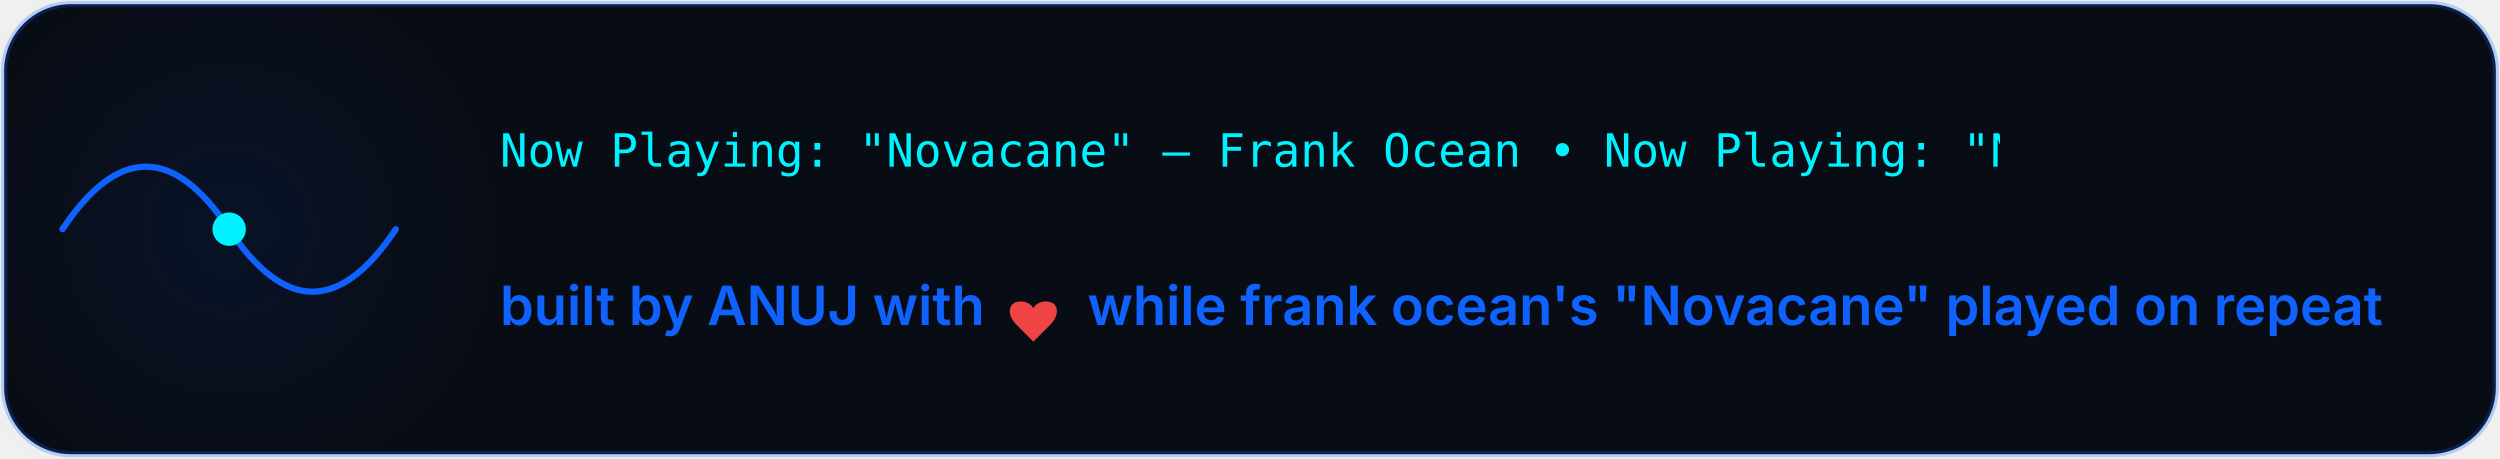
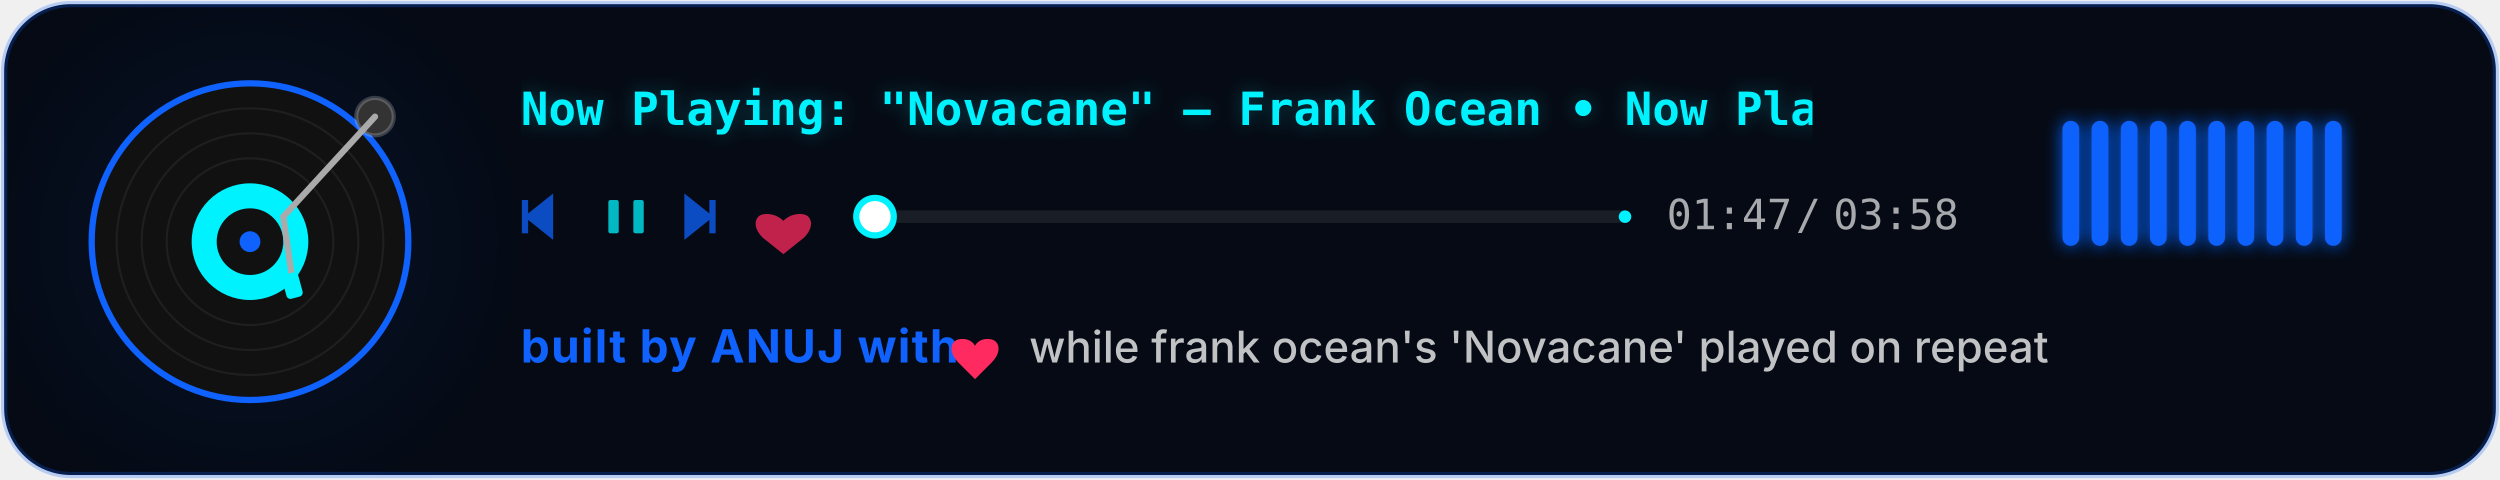
- <svg xmlns="http://www.w3.org/2000/svg" width="600" height="110" viewBox="0 0 600 110" fill="none">
+ <svg xmlns="http://www.w3.org/2000/svg" width="600" height="115" viewBox="0 0 600 115" fill="none">
  <style>
    .player-card {
-       fill: #080c14;
+       fill: #050a14;
      stroke: rgba(15, 98, 254, 0.25);
      stroke-width: 1.5;
      rx: 16px;
    }
-     .wave-line {
-       stroke: #0f62fe;
+     .glass-shine {
+       animation: shine 6s infinite linear;
+     }
+     @keyframes shine {
+       0% { transform: translateX(-150px); opacity: 0; }
+       15% { opacity: 0.15; }
+       35% { opacity: 0.15; }
+       50% { transform: translateX(600px); opacity: 0; }
+       100% { transform: translateX(600px); opacity: 0; }
+     }
+     .vinyl {
+       animation: spin 8s linear infinite;
+       transform-origin: 0px 0px;
+     }
+     @keyframes spin {
+       0% { transform: rotate(0deg); }
+       100% { transform: rotate(360deg); }
+     }
+     .tonearm {
+       animation: playArm 15s ease-in-out infinite alternate;
+       transform-origin: 0px 0px;
+     }
+     @keyframes playArm {
+       0% { transform: rotate(0deg); }
+       100% { transform: rotate(8deg); }
+     }
+     .track-text {
+       font-family: 'JetBrains Mono', 'Sora', monospace;
+       font-size: 11px;
+       font-weight: bold;
+       fill: #00f2fe;
+       filter: drop-shadow(0 0 2px #00f2fe40);
+     }
+     .marquee {
+       animation: slideMarquee 15s linear infinite;
+     }
+     @keyframes slideMarquee {
+       0% { transform: translateX(0); }
+       100% { transform: translateX(-50%); }
+     }
+     .control-btn {
+       cursor: pointer;
+       transition: all 0.2s ease-in-out;
+       opacity: 0.75;
+     }
+     .control-btn:hover {
+       opacity: 1;
+       transform: scale(1.1);
+     }
+     .play-btn {
+       animation: pulsePlay 2s infinite alternate ease-in-out;
+     }
+     @keyframes pulsePlay {
+       0% { filter: drop-shadow(0 0 1px #00f2fe); }
+       100% { filter: drop-shadow(0 0 5px #00f2fe); }
+     }
+     .heart-icon {
+       fill: #ff2a5f;
+       animation: pulseHeart 1.2s infinite alternate ease-in-out;
+       transform-origin: 188px 52px;
+     }
+     @keyframes pulseHeart {
+       0% { transform: scale(0.9); filter: drop-shadow(0 0 1px #ff2a5f); }
+       100% { transform: scale(1.15); filter: drop-shadow(0 0 5px #ff2a5f); }
+     }
+     .time-text {
+       font-family: 'JetBrains Mono', monospace;
+       font-size: 10px;
+       fill: #ffffff;
+       opacity: 0.65;
+     }
+     .progress-bar-bg {
+       stroke: rgba(255, 255, 255, 0.08);
+       stroke-width: 3;
+       stroke-linecap: round;
+     }
+     .progress-bar-fill {
+       stroke: #00f2fe;
+       stroke-width: 3;
+       stroke-linecap: round;
+       stroke-dasharray: 180;
+       stroke-dashoffset: 180;
+       animation: playProgress 15s linear infinite;
+     }
+     .playhead {
+       fill: #ffffff;
+       stroke: #00f2fe;
      stroke-width: 1.5;
-       stroke-linecap: round;
-       animation: waveDrift 4s infinite ease-in-out alternate;
-     }
-     .pulse-glow {
-       animation: glowSpot 2s infinite ease-in-out alternate;
+       animation: playHead 15s linear infinite;
+     }
+     @keyframes playProgress {
+       0% { stroke-dashoffset: 180; }
+       100% { stroke-dashoffset: 0; }
+     }
+     @keyframes playHead {
+       0% { transform: translateX(0px); }
+       100% { transform: translateX(180px); }
    }
    .signature-text {
      font-family: 'Sora', 'Inter', sans-serif;
-       font-size: 13px;
-       font-weight: 600;
+       font-size: 11px;
+       font-weight: 700;
      fill: #0f62fe;
-     }
-     .track-text {
-       font-family: 'JetBrains Mono', monospace;
-       font-size: 11px;
-       fill: #00f2fe;
-     }
-     .marquee {
-       animation: slideMarquee 15s linear infinite;
-     }
-     .heart {
-       fill: #ef4444;
-       animation: heartbeat 1.2s infinite alternate ease-in-out;
-       transform-origin: 228px 78px;
-     }
-     @keyframes waveDrift {
-       0% { stroke-dasharray: 4 12; stroke-dashoffset: 0; }
-       100% { stroke-dasharray: 12 4; stroke-dashoffset: 24; }
-     }
-     @keyframes glowSpot {
-       0% { opacity: 0.5; filter: drop-shadow(0 0 1px #0f62fe); }
-       100% { opacity: 1; filter: drop-shadow(0 0 8px #00f2fe); fill: #00f2fe; }
-     }
-     @keyframes slideMarquee {
-       0% { transform: translate(0px, 0); }
-       100% { transform: translate(-330px, 0); }
-     }
-     @keyframes heartbeat {
-       0% { transform: scale(0.9); }
-       100% { transform: scale(1.1); filter: drop-shadow(0 0 3px #ef4444); }
-     }
+       letter-spacing: 0.03em;
+     }
+     .signature-heart {
+       fill: #ff2a5f;
+       animation: sigHeart 1.2s infinite alternate ease-in-out;
+       transform-origin: 236px 87px;
+     }
+     @keyframes sigHeart {
+       0% { transform: scale(0.9); filter: drop-shadow(0 0 1px #ff2a5f); }
+       100% { transform: scale(1.15); filter: drop-shadow(0 0 4px #ff2a5f); }
+     }
+     .signature-caption {
+       font-family: 'Sora', 'Inter', sans-serif;
+       font-size: 10.5px;
+       font-weight: 500;
+       fill: #ffffff;
+       opacity: 0.75;
+     }
+     .eq-bar {
+       fill: #0f62fe;
+       transform-origin: bottom;
+       animation: eqBounce 1.2s infinite ease-in-out alternate;
+     }
+     @keyframes eqBounce {
+       0% { height: 4px; y: 61px; }
+       100% { height: 38px; y: 27px; }
+     }
+     .bar-1 { animation-delay: -0.4s; animation-duration: 1.4s; }
+     .bar-2 { animation-delay: -0.9s; animation-duration: 1.1s; }
+     .bar-3 { animation-delay: -0.2s; animation-duration: 1.3s; }
+     .bar-4 { animation-delay: -0.7s; animation-duration: 0.9s; }
+     .bar-5 { animation-delay: -1.1s; animation-duration: 1.5s; }
+     .bar-6 { animation-delay: -0.5s; animation-duration: 1.2s; }
+     .bar-7 { animation-delay: -1.3s; animation-duration: 1.0s; }
+     .bar-8 { animation-delay: -0.1s; animation-duration: 1.4s; }
+     .bar-9 { animation-delay: -0.8s; animation-duration: 1.1s; }
+     .bar-10 { animation-delay: -0.3s; animation-duration: 1.3s; }
  </style>
-   <rect x="1" y="1" width="598" height="108" class="player-card" />
-   <circle cx="55" cy="55" r="40" fill="#0f62fe" opacity="0.08" filter="blur(20px)" />
-   <path class="wave-line" d="M15,55 Q35,25 55,55 T95,55" />
-   <circle class="pulse-glow" cx="55" cy="55" r="4" fill="#00f2fe" />
-   <svg x="120" y="24" width="360" height="24" viewBox="0 0 360 24" style="overflow: hidden;">
+   <rect x="1" y="1" width="598" height="113" class="player-card" />
+   <g pointer-events="none" style="mix-blend-mode: overlay;">
+     <path d="M-50,0 L0,0 L-100,120 L-150,120 Z" fill="url(#sheenGrad)" class="glass-shine" />
+   </g>
+   <g transform="translate(60, 58)">
+     <circle cx="0" cy="0" r="44" fill="#0f62fe" opacity="0.08" filter="blur(16px)" />
+     <g class="vinyl">
+       <circle cx="0" cy="0" r="38" fill="#111111" stroke="#0f62fe" stroke-width="1.5" />
+       <circle cx="0" cy="0" r="32" stroke="rgba(255,255,255,0.06)" stroke-width="0.5" fill="none" />
+       <circle cx="0" cy="0" r="26" stroke="rgba(255,255,255,0.06)" stroke-width="0.5" fill="none" />
+       <circle cx="0" cy="0" r="20" stroke="rgba(255,255,255,0.06)" stroke-width="0.5" fill="none" />
+       <circle cx="0" cy="0" r="14" fill="#00f2fe" />
+       <circle cx="0" cy="0" r="8" fill="#111111" />
+       <circle cx="0" cy="0" r="2.5" fill="#0f62fe" />
+     </g>
+     <g class="tonearm" transform="translate(30, -30)">
+       <circle cx="0" cy="0" r="4.5" fill="#333" stroke="rgba(255,255,255,0.2)" stroke-width="1" />
+       <path d="M0,0 L-22,24 L-20,38" stroke="#aaaaaa" stroke-width="1.5" stroke-linecap="round" fill="none" />
+       <rect x="-22.5" y="37.5" width="4" height="6" rx="1" fill="#00f2fe" transform="rotate(-15, -20, 38)" />
+     </g>
+   </g>
+   <svg x="125" y="16" width="310" height="20" style="overflow: hidden;">
    <g class="marquee">
-       <text x="0" y="16" class="track-text">Now Playing: "Novacane" — Frank Ocean   •   Now Playing: "Novacane" — Frank Ocean</text>
+       <text x="0" y="14" class="track-text">Now Playing: "Novacane" — Frank Ocean    •    Now Playing: "Novacane" — Frank Ocean    •    </text>
    </g>
  </svg>
-   <text x="120" y="78" class="signature-text">built by ANUJ with</text>
-   <path class="heart" d="M248,74 C247,72 244,72 243,73 C242,74 242,76 244,78 L248,82 L252,78 C254,76 254,74 253,73 C252,72 249,72 248,74 Z" />
-   <text x="261" y="78" class="signature-text">while frank ocean's "Novacane" played on repeat</text>
+   <g transform="translate(0, 4)">
+     <path class="control-btn" d="M127,48 L132,44 L132,52 Z M126,44 L126,52" stroke="#0f62fe" stroke-width="1.5" fill="#0f62fe" />
+     <rect class="control-btn play-btn" x="146" y="44" width="2.5" height="8" rx="0.5" fill="#00f2fe" />
+     <rect class="control-btn play-btn" x="152" y="44" width="2.5" height="8" rx="0.5" fill="#00f2fe" />
+     <path class="control-btn" d="M165,44 L170,48 L165,52 Z M171,44 L171,52" stroke="#0f62fe" stroke-width="1.5" fill="#0f62fe" />
+     <path class="control-btn heart-icon" d="M188,49 C186,47 183,47 182,48 C181,49 181,51 183,53 L188,57 L193,53 C195,51 195,49 194,48 C193,47 190,47 188,49 Z" />
+   </g>
+   <g transform="translate(0, 4)">
+     <line x1="210" y1="48" x2="390" y2="48" class="progress-bar-bg" />
+     <line x1="210" y1="48" x2="390" y2="48" class="progress-bar-fill" />
+     <circle cx="210" cy="48" r="4.5" class="playhead" />
+   </g>
+   <g transform="translate(0, 4)">
+     <text x="400" y="51" class="time-text">01:47</text>
+     <text x="431" y="51" class="time-text" opacity="0.3">/</text>
+     <text x="440" y="51" class="time-text">03:58</text>
+   </g>
+   <text x="125" y="87" class="signature-text">built by ANUJ with</text>
+   <path class="signature-heart" d="M234,83 C233,81 230,81 229,82 C228,83 228,85 230,87 L234,91 L238,87 C240,85 240,83 239,82 C238,81 235,81 234,83 Z" />
+   <text x="247" y="87" class="signature-caption">while frank ocean's 'Novacane' played on repeat</text>
+   <g filter="url(#eqGlow)" transform="translate(0, -6)">
+     <rect class="eq-bar bar-1" x="495" y="35" width="4" height="30" rx="2" />
+     <rect class="eq-bar bar-2" x="502" y="35" width="4" height="30" rx="2" fill="#00f2fe" />
+     <rect class="eq-bar bar-3" x="509" y="35" width="4" height="30" rx="2" />
+     <rect class="eq-bar bar-4" x="516" y="35" width="4" height="30" rx="2" />
+     <rect class="eq-bar bar-5" x="523" y="35" width="4" height="30" rx="2" fill="#00f2fe" />
+     <rect class="eq-bar bar-6" x="530" y="35" width="4" height="30" rx="2" />
+     <rect class="eq-bar bar-7" x="537" y="35" width="4" height="30" rx="2" />
+     <rect class="eq-bar bar-8" x="544" y="35" width="4" height="30" rx="2" fill="#00f2fe" />
+     <rect class="eq-bar bar-9" x="551" y="35" width="4" height="30" rx="2" />
+     <rect class="eq-bar bar-10" x="558" y="35" width="4" height="30" rx="2" />
+   </g>
+   <defs>
+     <filter id="eqGlow">
+       <feGaussianBlur stdDeviation="2" result="blur" />
+       <feMerge>
+         <feMergeNode in="blur" />
+         <feMergeNode in="SourceGraphic" />
+       </feMerge>
+     </filter>
+     <linearGradient id="sheenGrad" x1="0%" y1="0%" x2="100%" y2="100%">
+       <stop offset="0%" stop-color="white" stop-opacity="0" />
+       <stop offset="50%" stop-color="white" stop-opacity="0.3" />
+       <stop offset="100%" stop-color="white" stop-opacity="0" />
+     </linearGradient>
+   </defs>
</svg>
